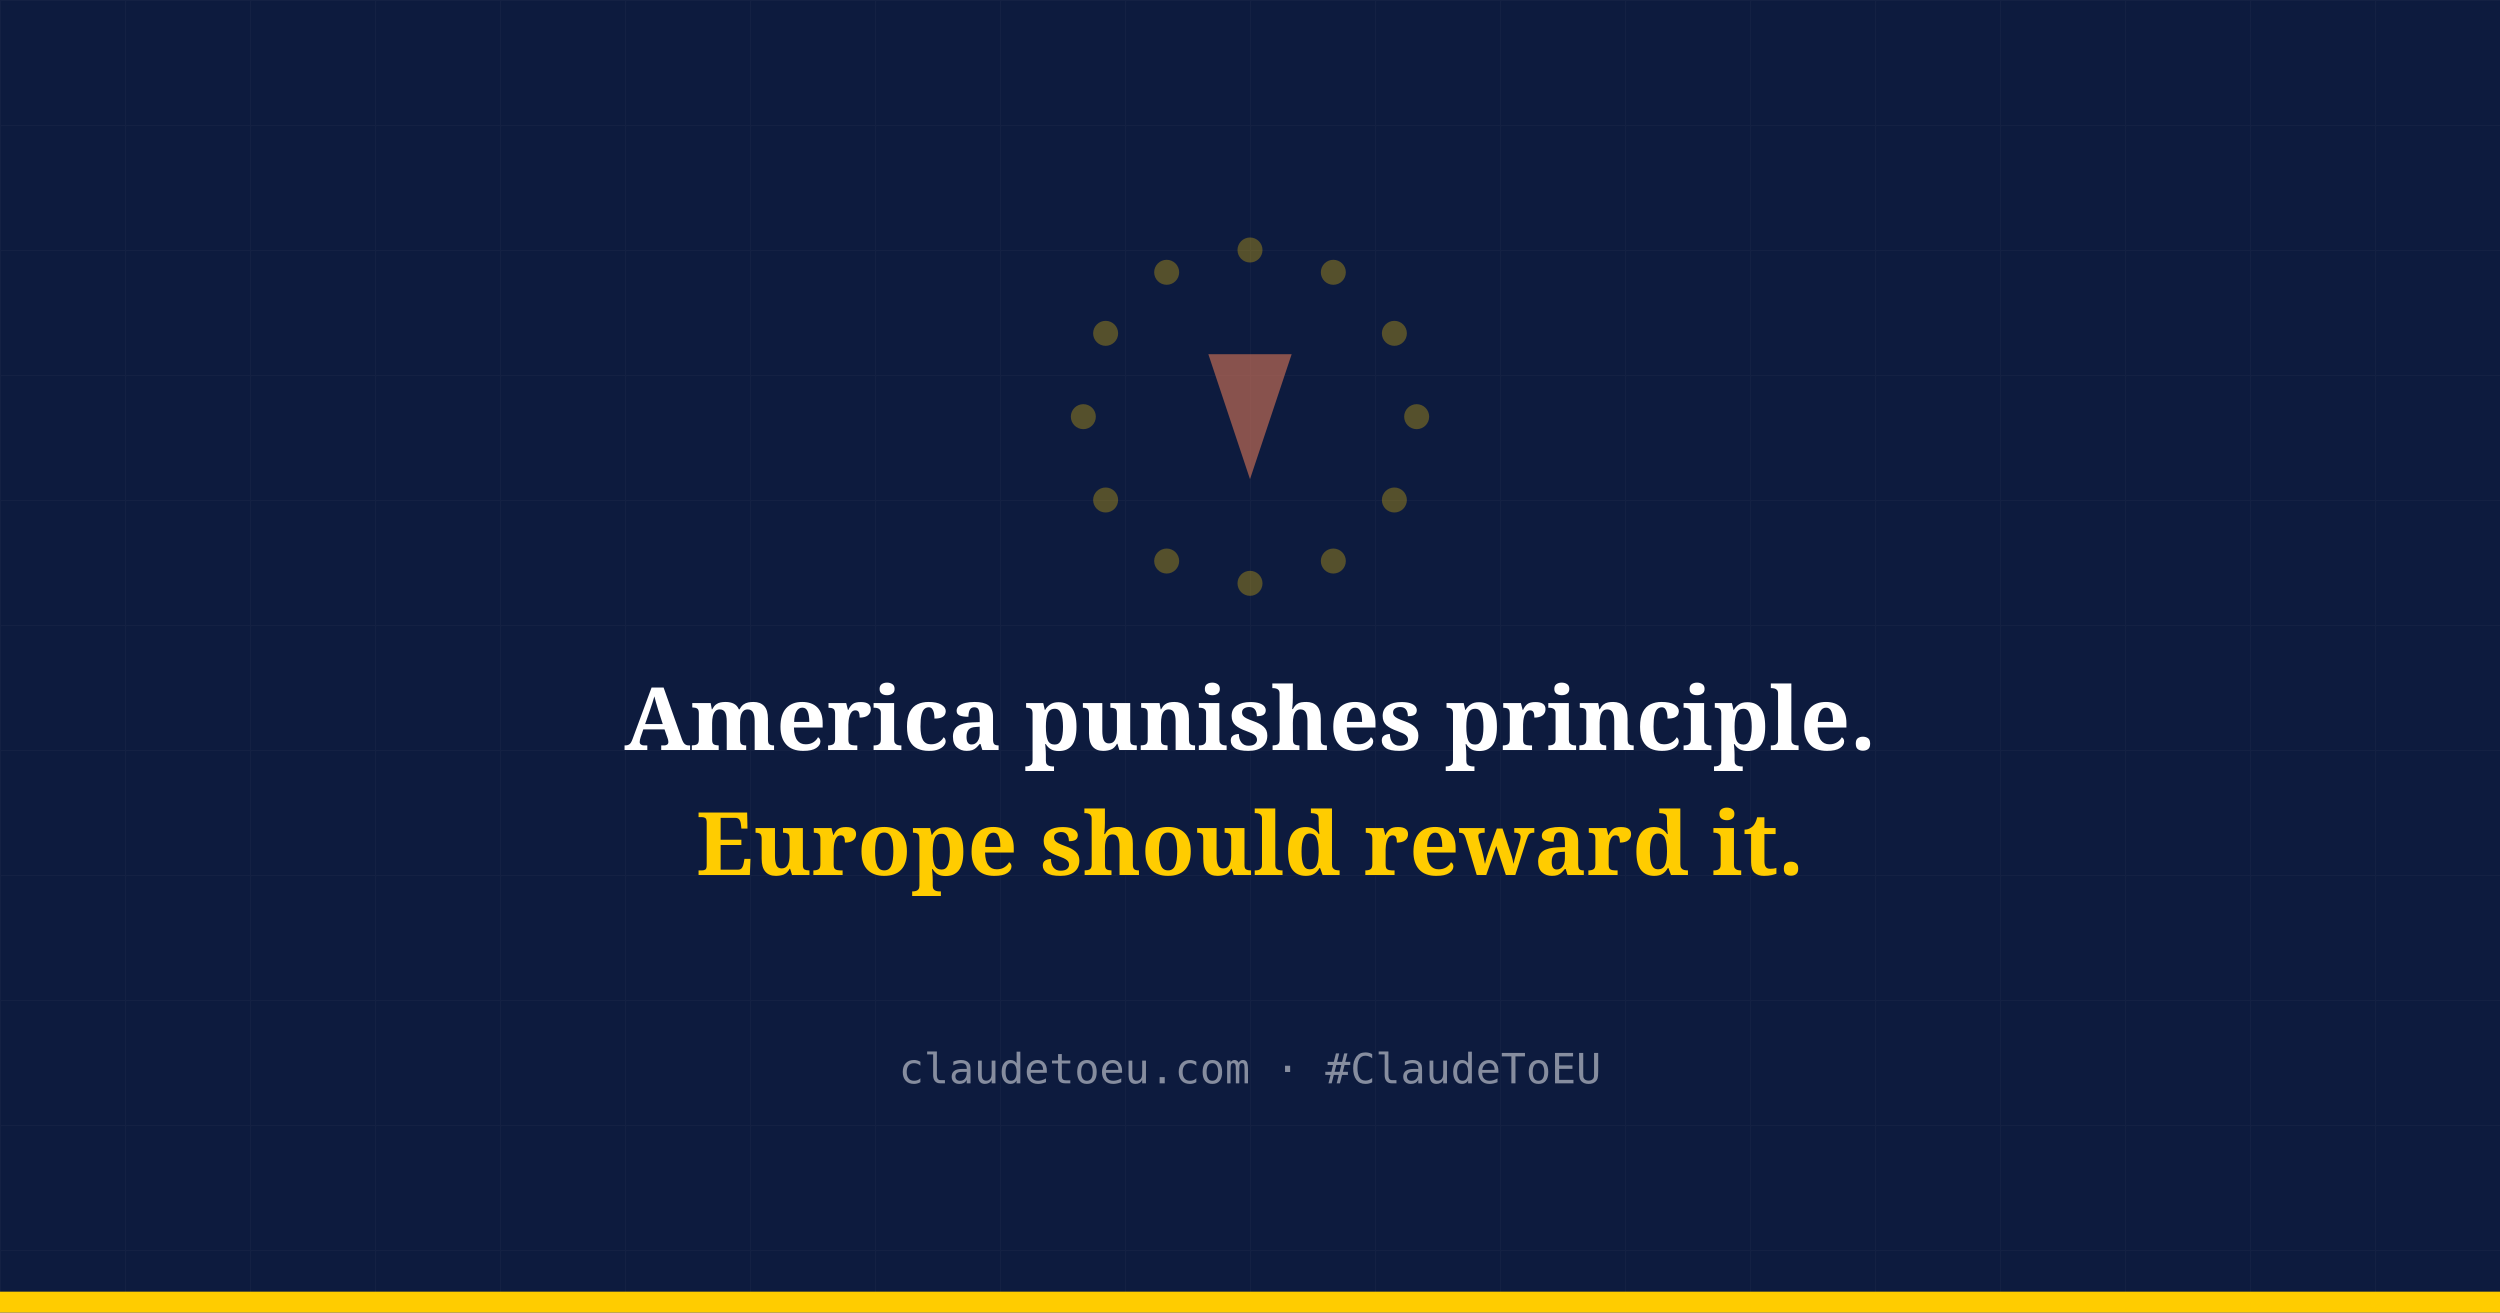
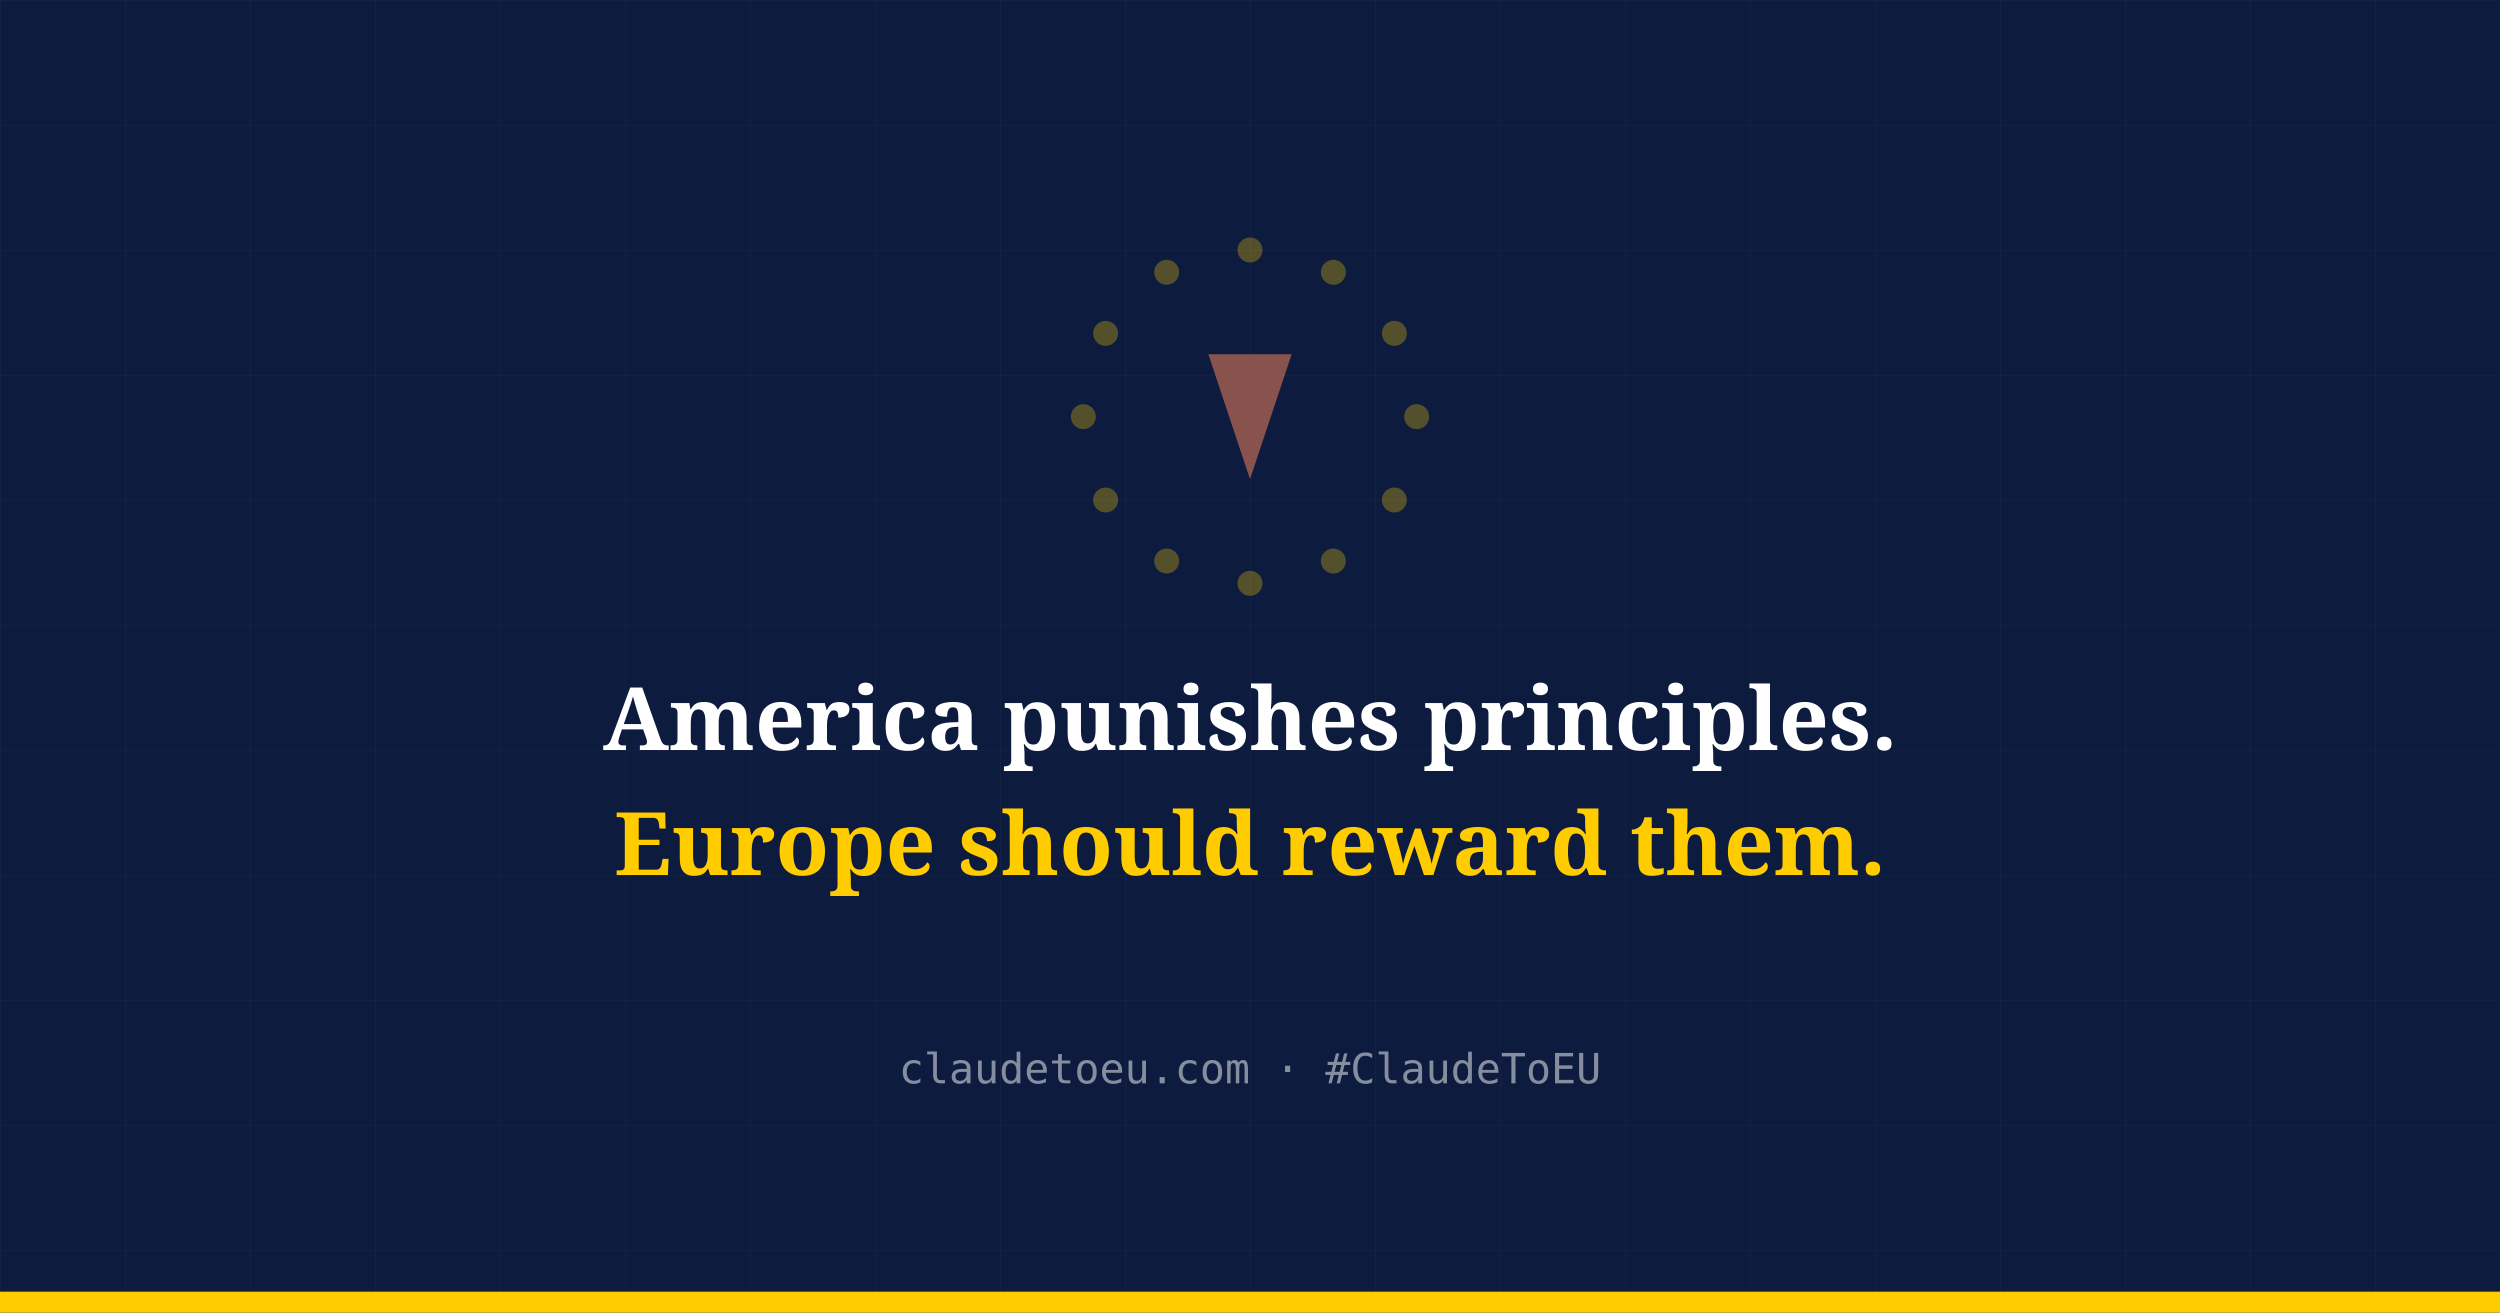
<svg xmlns="http://www.w3.org/2000/svg" width="1200" height="630" viewBox="0 0 1200 630">
  <rect width="1200" height="630" fill="#0D1B3E" />
  <defs>
    <pattern id="grid" width="60" height="60" patternUnits="userSpaceOnUse">
      <path d="M 60 0 L 0 0 0 60" fill="none" stroke="rgba(255,255,255,0.03)" stroke-width="1" />
    </pattern>
  </defs>
  <rect width="1200" height="630" fill="url(#grid)" />
  <g transform="translate(600,200)">
    <g fill="#FFCC00" opacity="0.3">
      <circle cx="0" cy="-80" r="6" />
      <circle cx="40" cy="-69.3" r="6" />
      <circle cx="69.3" cy="-40" r="6" />
      <circle cx="80" cy="0" r="6" />
      <circle cx="69.3" cy="40" r="6" />
      <circle cx="40" cy="69.3" r="6" />
      <circle cx="0" cy="80" r="6" />
      <circle cx="-40" cy="69.3" r="6" />
      <circle cx="-69.3" cy="40" r="6" />
      <circle cx="-80" cy="0" r="6" />
      <circle cx="-69.3" cy="-40" r="6" />
      <circle cx="-40" cy="-69.3" r="6" />
    </g>
    <path d="M-20,-30 L0,30 L20,-30 Z" fill="#DA7756" opacity="0.6" />
  </g>
  <text x="600" y="360" text-anchor="middle" font-family="Georgia, serif" font-size="42" font-weight="bold" fill="white">
-     America punishes principle.
+     America punishes principles.
  </text>
  <text x="600" y="420" text-anchor="middle" font-family="Georgia, serif" font-size="42" font-weight="bold" fill="#FFCC00">
-     Europe should reward it.
+     Europe should reward them.
  </text>
  <text x="600" y="520" text-anchor="middle" font-family="monospace" font-size="20" fill="rgba(255,255,255,0.5)">
    claudetoeu.com · #ClaudeToEU
  </text>
  <rect x="0" y="620" width="1200" height="10" fill="#FFCC00" />
</svg>
